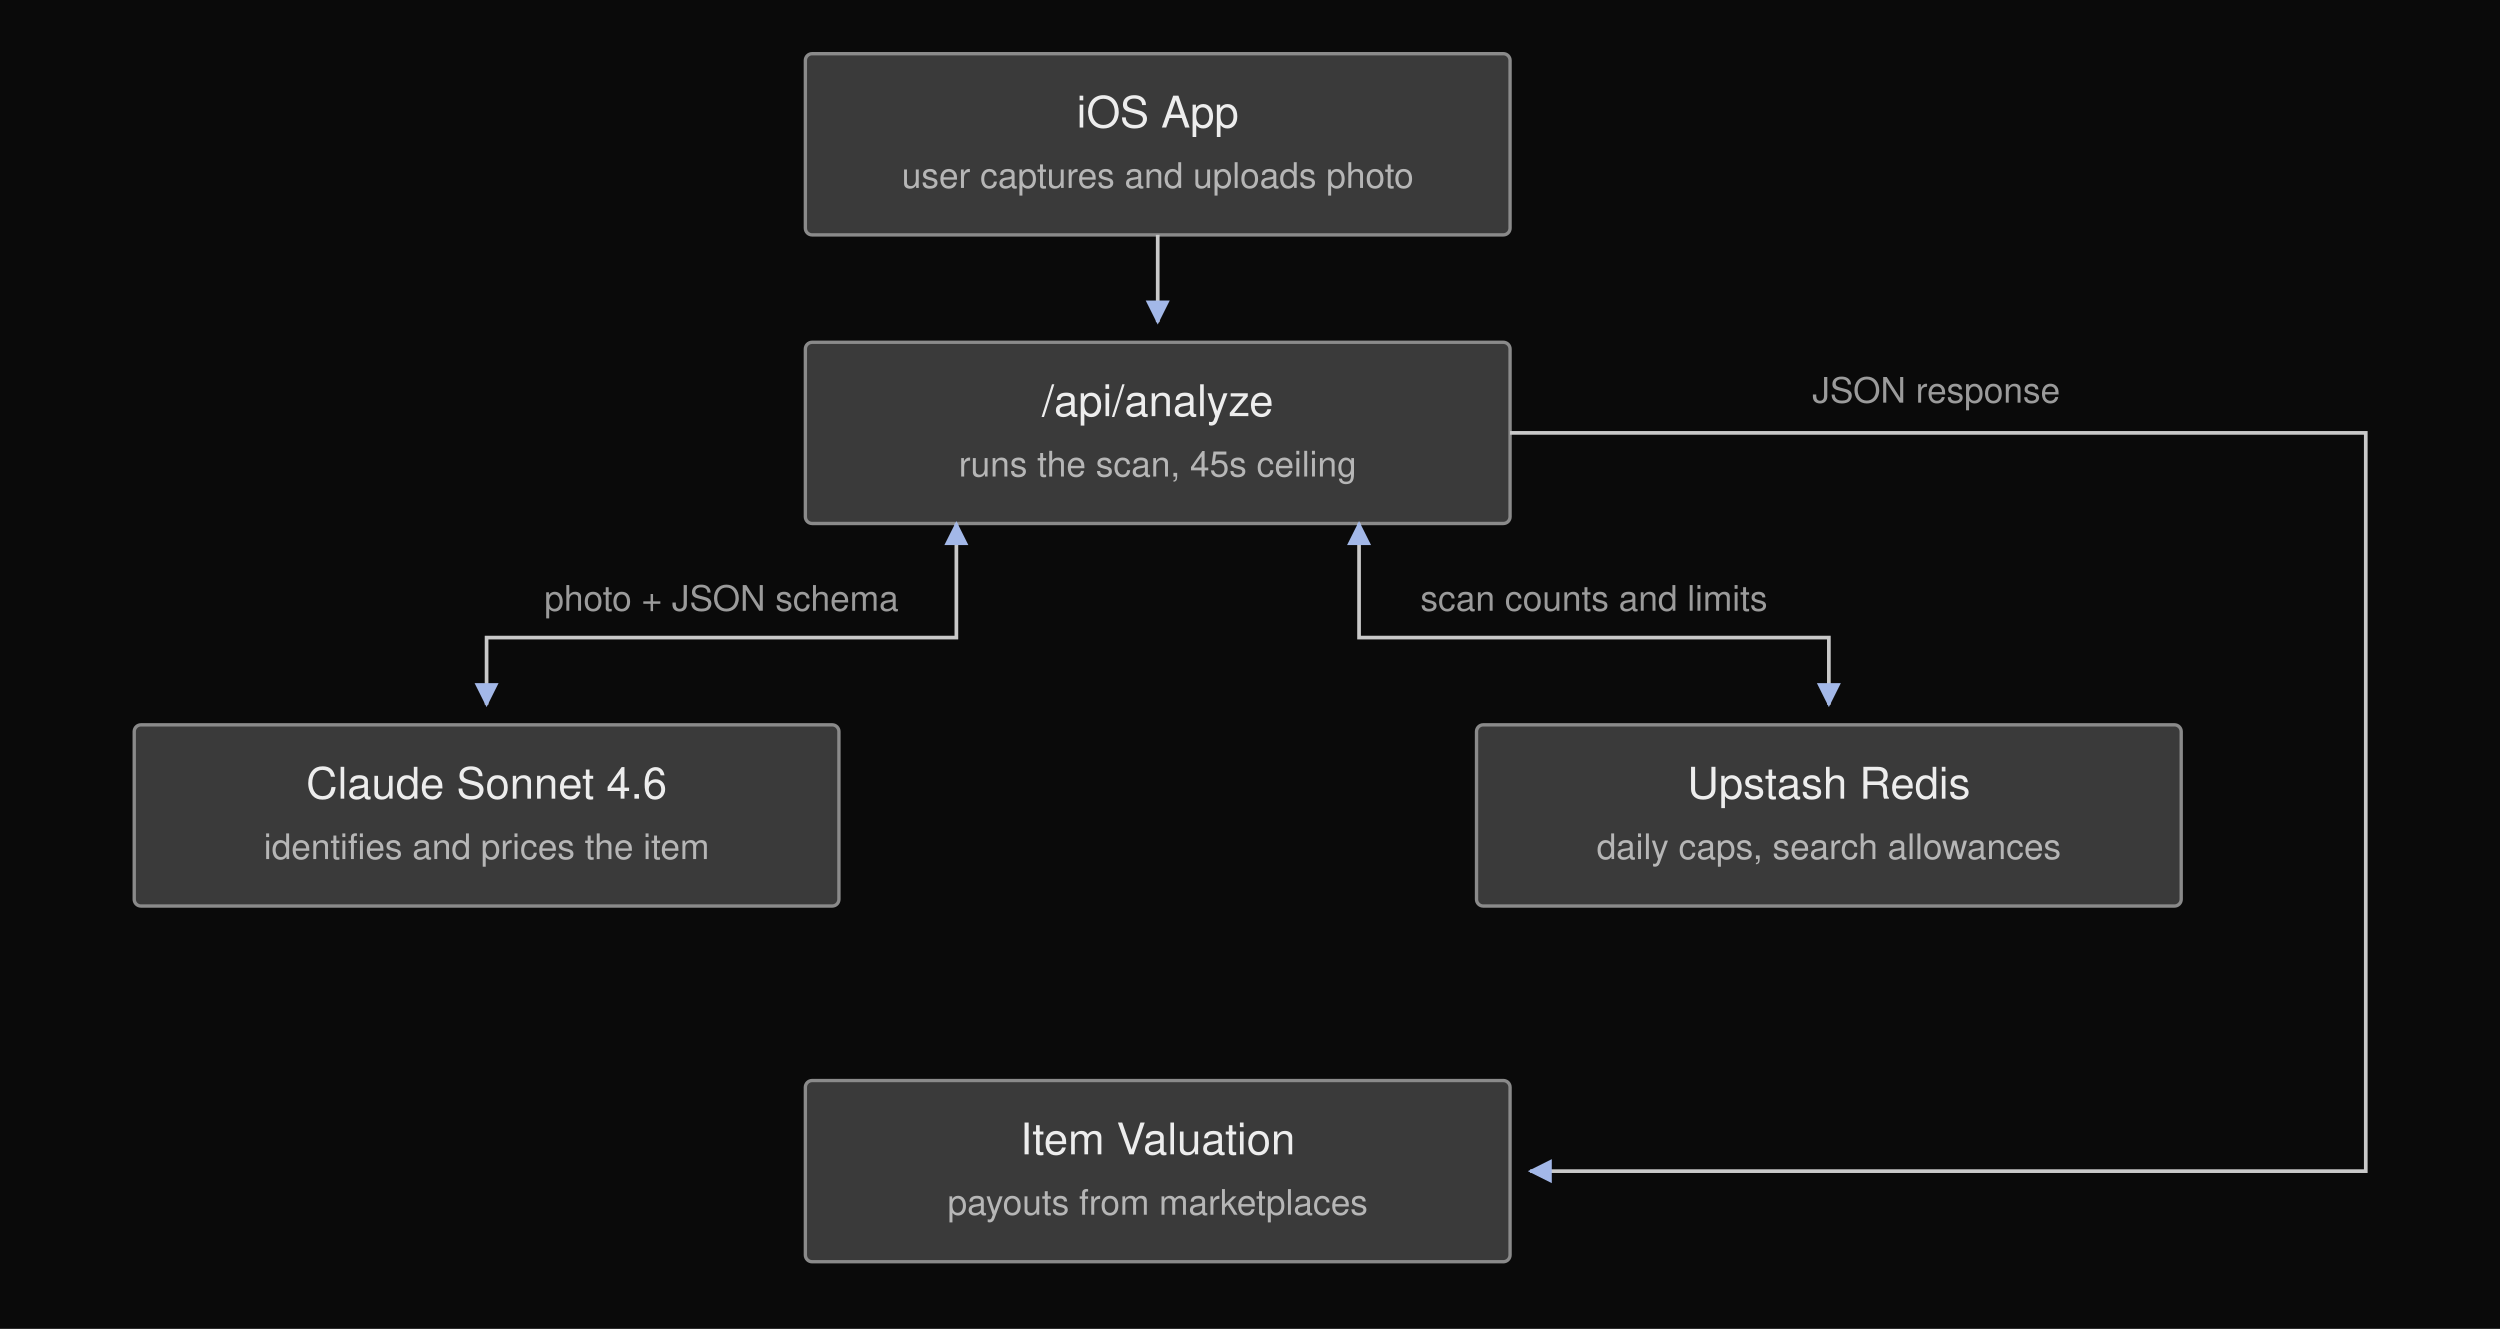
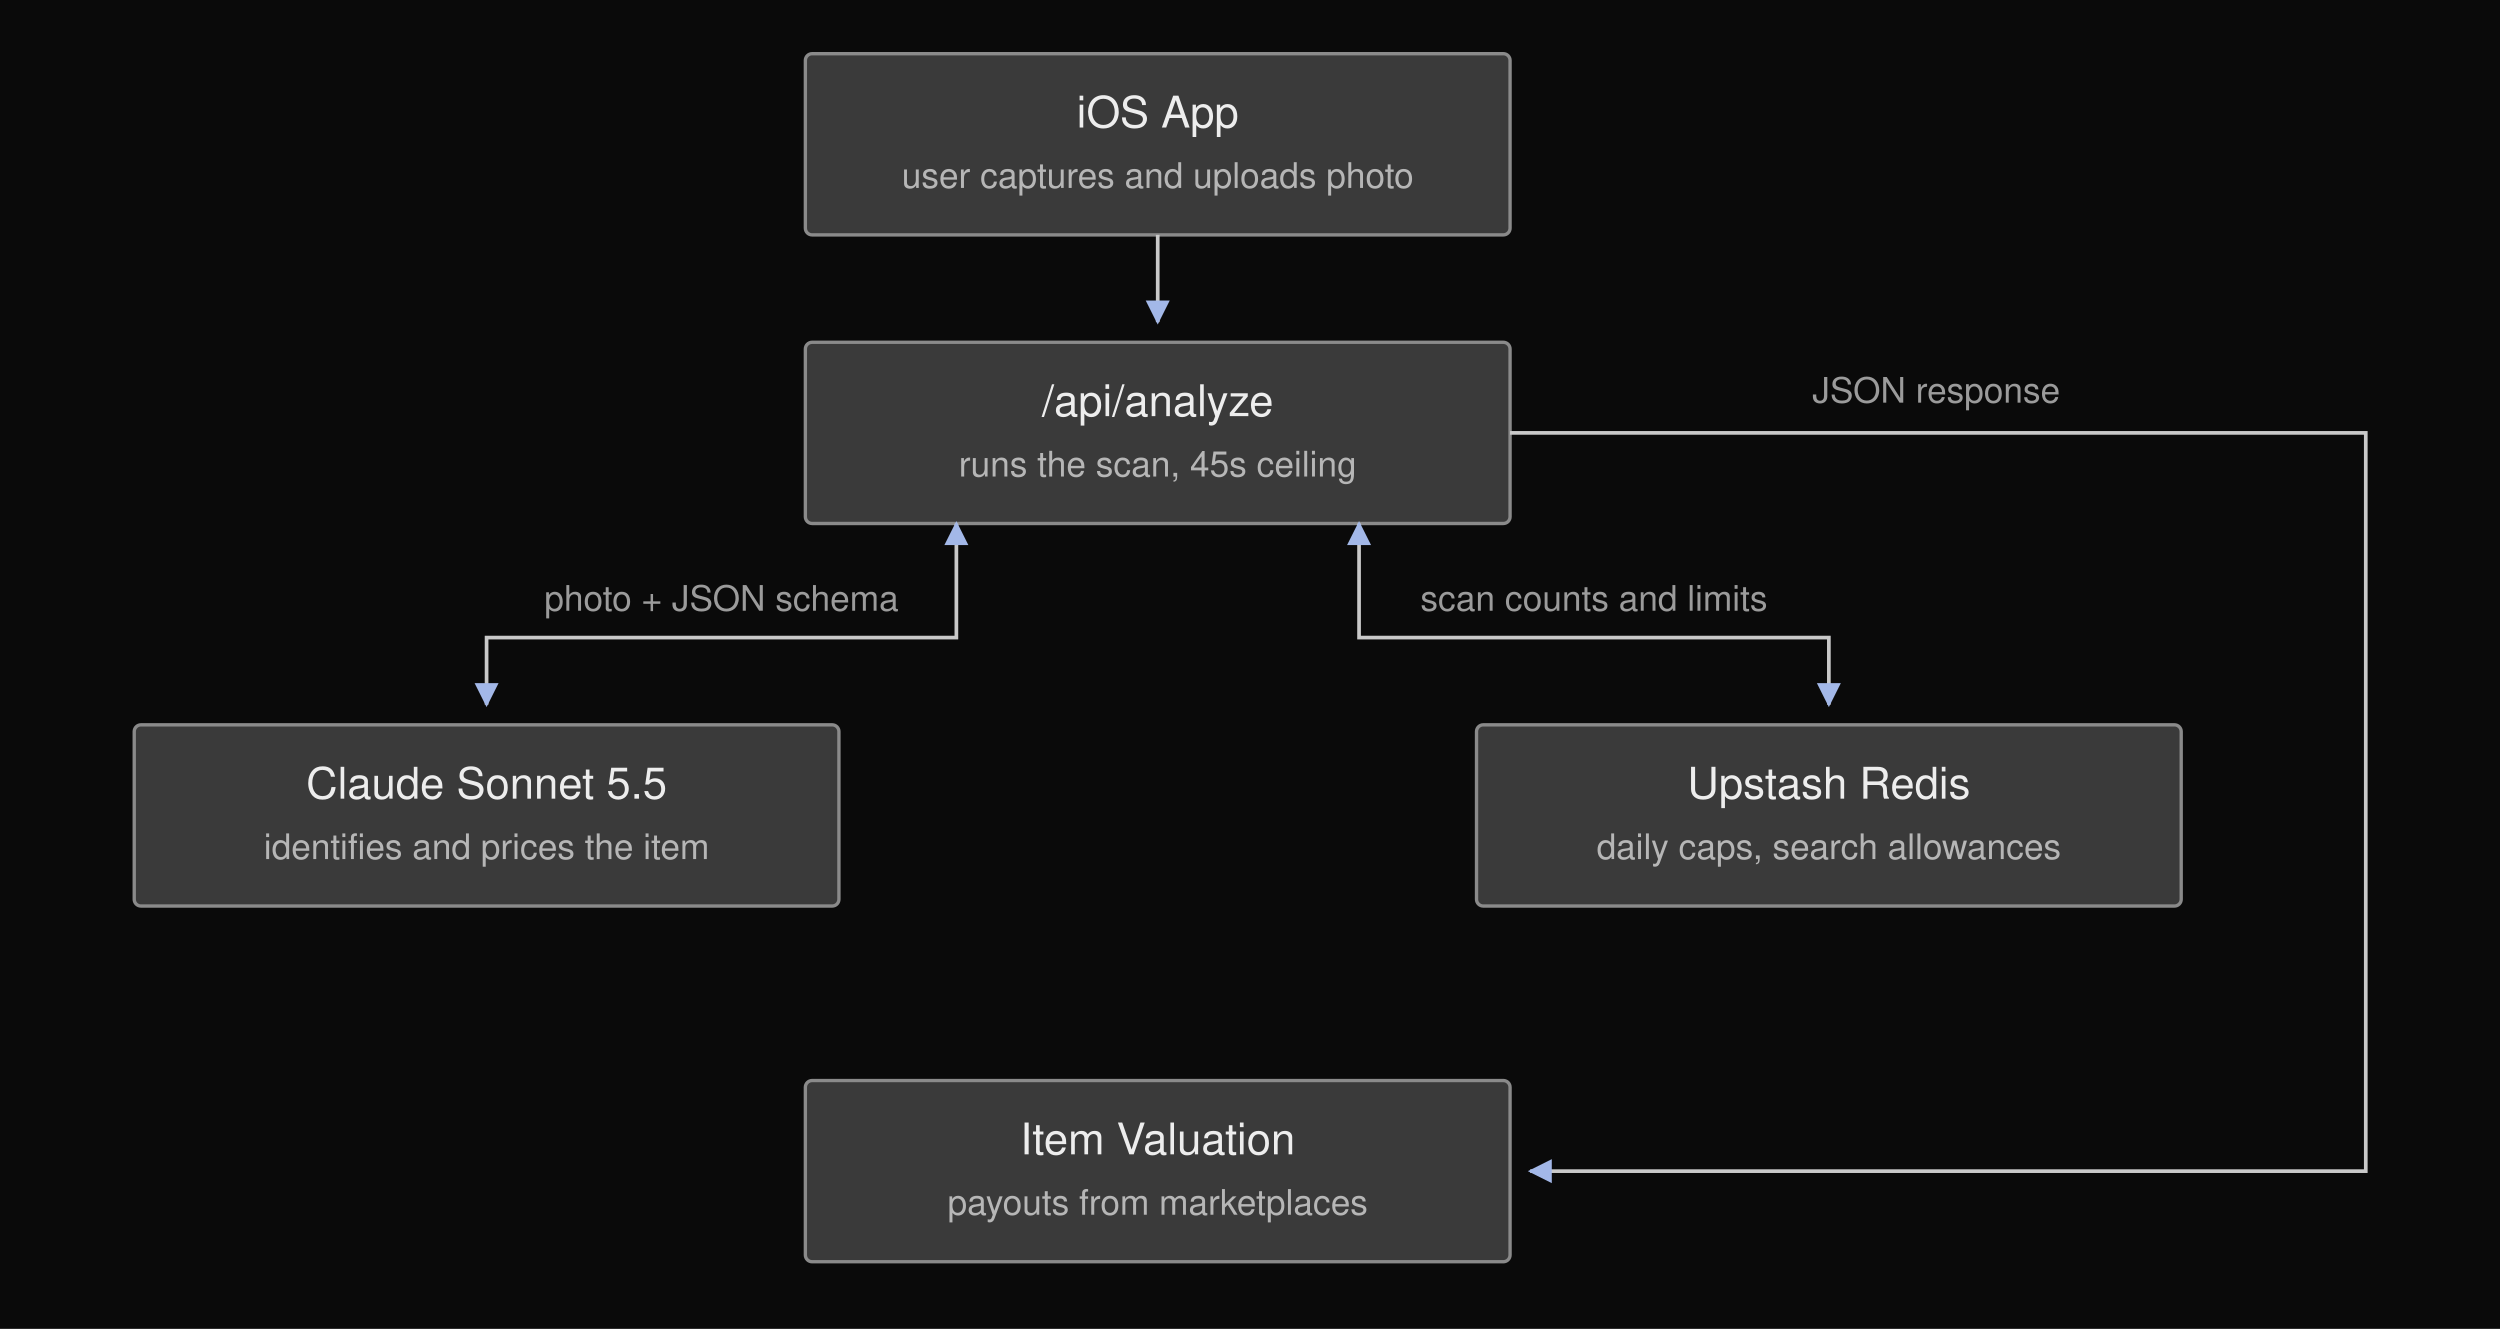
- <svg xmlns="http://www.w3.org/2000/svg" width="745" height="396" viewBox="155 0 745 396" font-family="IBM Plex Sans, -apple-system, BlinkMacSystemFont, Segoe UI, Helvetica, Arial, sans-serif" role="img" aria-label="Architecture. The iOS app uploads a photo to a single analyze endpoint on Vercel. That endpoint talks to Claude Sonnet 4.6 for identification and pricing, and to Upstash Redis for daily scan limits and counters. A JSON response returns to the app, where the fee comparison runs on the device and the user gets an item valuation and payouts from marketplaces.">
+ <svg xmlns="http://www.w3.org/2000/svg" width="745" height="396" viewBox="155 0 745 396" font-family="IBM Plex Sans, -apple-system, BlinkMacSystemFont, Segoe UI, Helvetica, Arial, sans-serif" role="img" aria-label="Architecture. The iOS app uploads a photo to a single analyze endpoint on Vercel. That endpoint talks to Claude Sonnet 5.5 for identification and pricing, and to Upstash Redis for daily scan limits and counters. A JSON response returns to the app, where the fee comparison runs on the device and the user gets an item valuation and payouts from marketplaces.">
  <defs>
    <marker id="m2" viewBox="0 0 10 10" refX="9" refY="5" markerWidth="6.5" markerHeight="6.5" orient="auto-start-reverse">
      <path d="M 0 0 L 10 5 L 0 10 z" fill="#a3b8e8" />
    </marker>
  </defs>
  <rect x="155" y="0" width="745" height="396" fill="#0a0a0a" />
  <rect x="395" y="16" width="210" height="54" rx="2" fill="#3a3a3a" stroke="#8a8a8a" stroke-width="1" />
  <text x="500" y="38" fill="#ededed" font-size="13" font-weight="500" text-anchor="middle">iOS App</text>
  <text x="500" y="56" fill="#b6b6b6" font-size="10.5" text-anchor="middle">user captures and uploads photo</text>
  <line x1="500" y1="70" x2="500" y2="96" fill="none" stroke="#c9c9c9" stroke-width="1.1" marker-end="url(#m2)" />
  <rect x="395" y="102" width="210" height="54" rx="2" fill="#3a3a3a" stroke="#8a8a8a" stroke-width="1" />
  <text x="500" y="124" fill="#ededed" font-size="13" font-weight="500" text-anchor="middle">/api/analyze</text>
  <text x="500" y="142" fill="#b6b6b6" font-size="10.5" text-anchor="middle">runs the scan, 45s ceiling</text>
  <polyline points="440,156 440,190 300,190 300,210" fill="none" stroke="#c9c9c9" stroke-width="1.1" marker-start="url(#m2)" marker-end="url(#m2)" />
  <text x="370" y="182" fill="#9b9b9b" font-size="10.5" text-anchor="middle">photo + JSON schema</text>
  <polyline points="560,156 560,190 700,190 700,210" fill="none" stroke="#c9c9c9" stroke-width="1.1" marker-start="url(#m2)" marker-end="url(#m2)" />
  <text x="630" y="182" fill="#9b9b9b" font-size="10.5" text-anchor="middle">scan counts and limits</text>
  <rect x="195" y="216" width="210" height="54" rx="2" fill="#3a3a3a" stroke="#8a8a8a" stroke-width="1" />
-   <text x="300" y="238" fill="#ededed" font-size="13" font-weight="500" text-anchor="middle">Claude Sonnet 4.6</text>
+   <text x="300" y="238" fill="#ededed" font-size="13" font-weight="500" text-anchor="middle">Claude Sonnet 5.5</text>
  <text x="300" y="256" fill="#b6b6b6" font-size="10.5" text-anchor="middle">identifies and prices the item</text>
  <rect x="595" y="216" width="210" height="54" rx="2" fill="#3a3a3a" stroke="#8a8a8a" stroke-width="1" />
  <text x="700" y="238" fill="#ededed" font-size="13" font-weight="500" text-anchor="middle">Upstash Redis</text>
  <text x="700" y="256" fill="#b6b6b6" font-size="10.5" text-anchor="middle">daily caps, search allowances</text>
  <polyline points="605,129 860,129 860,349 611,349" fill="none" stroke="#c9c9c9" stroke-width="1.1" marker-end="url(#m2)" />
  <text x="732" y="120" fill="#9b9b9b" font-size="10.5" text-anchor="middle">JSON response</text>
  <rect x="395" y="322" width="210" height="54" rx="2" fill="#3a3a3a" stroke="#8a8a8a" stroke-width="1" />
  <text x="500" y="344" fill="#ededed" font-size="13" font-weight="500" text-anchor="middle">Item Valuation</text>
  <text x="500" y="362" fill="#b6b6b6" font-size="10.5" text-anchor="middle">payouts from marketplaces</text>
</svg>
